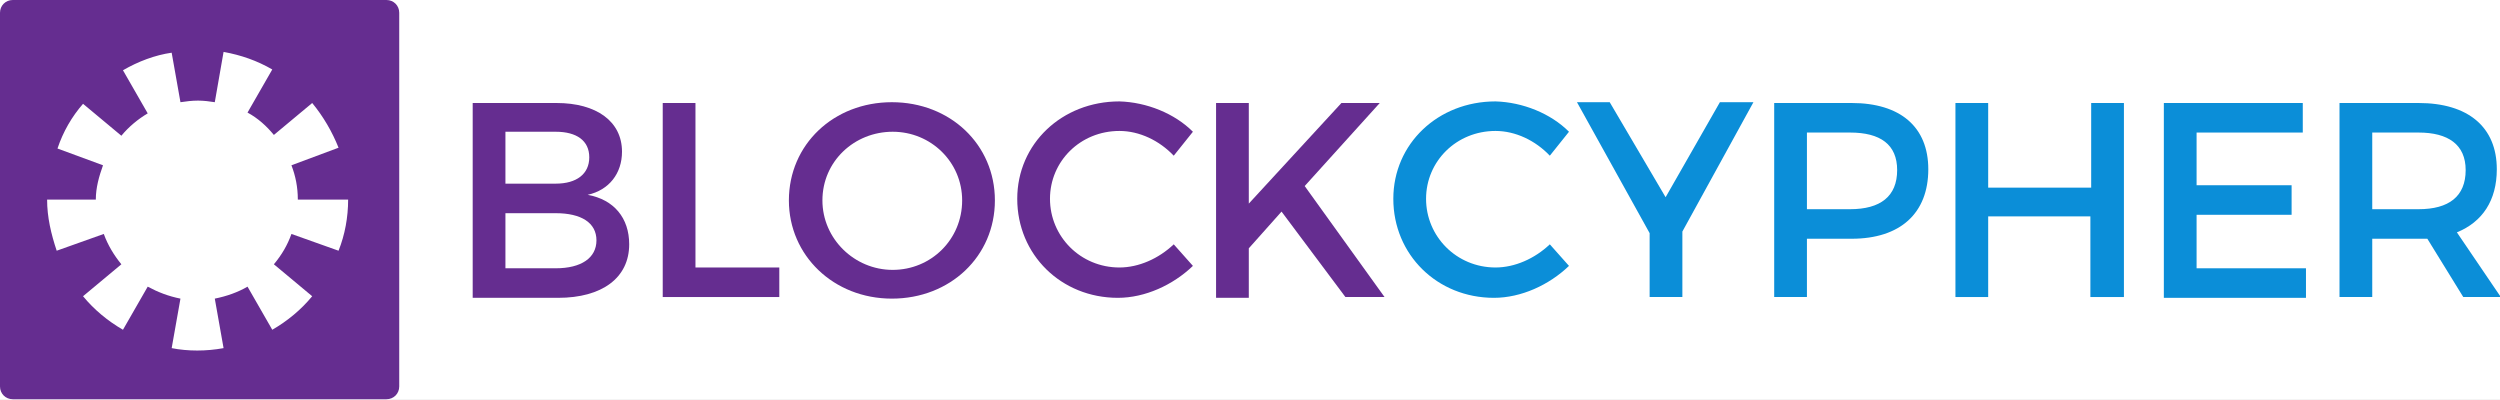
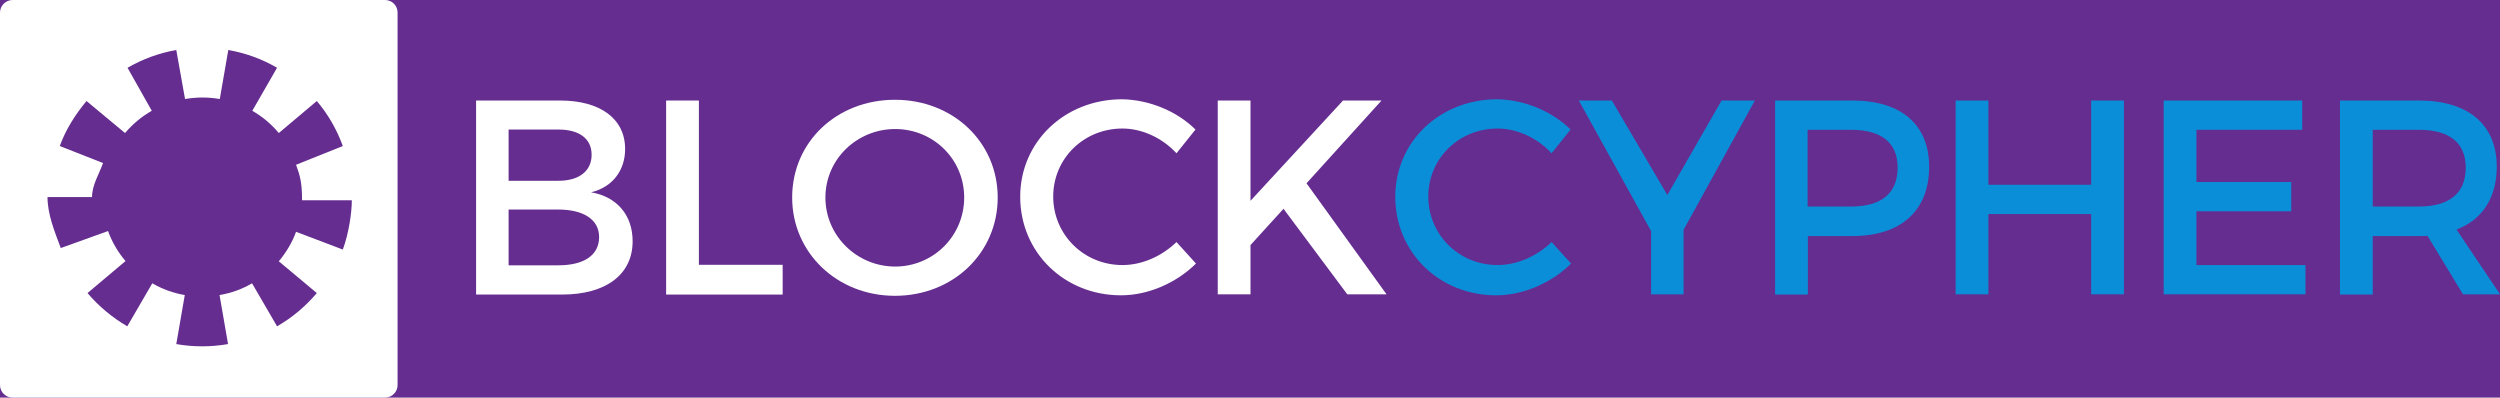
- <svg xmlns="http://www.w3.org/2000/svg" version="1.1" id="Layer_1" x="0px" y="0px" viewBox="0 0 313.1 50" enable-background="new 0 0 313.1 50" xml:space="preserve">
+ <svg xmlns="http://www.w3.org/2000/svg" version="1.1" id="Layer_1" x="0px" y="0px" viewBox="0 0 999.8 159" enable-background="new 0 0 999.8 159" xml:space="preserve">
  <g>
-     <rect fill="white" width="100%" height="100%" />
-     <path fill="#652D90" d="M50,1.6C50,0.7,49.3,0,48.4,0H1.6C0.7,0,0,0.7,0,1.6v46.8C0,49.3,0.7,50,1.6,50h46.8c0.9,0,1.6-0.7,1.6-1.6   V1.6z M42.4,31.4l-5.9-2.1c-0.5,1.4-1.2,2.6-2.2,3.8l4.8,4c-1.4,1.7-3.1,3.1-5,4.2l-3.1-5.4c-1.2,0.7-2.6,1.2-4.1,1.5l1.1,6.2   c-1.1,0.2-2.2,0.3-3.3,0.3c-1.1,0-2.2-0.1-3.2-0.3l1.1-6.2c-1.5-0.3-2.8-0.8-4.1-1.5l-3.1,5.4c-1.9-1.1-3.6-2.5-5-4.2l4.8-4   c-0.9-1.1-1.7-2.4-2.2-3.8l-5.9,2.1c-0.7-2.1-1.2-4.2-1.2-6.4l6.1,0c0,0,0,0,0,0c0-1.5,0.4-2.9,0.9-4.3l-5.7-2.1   c0.7-2.1,1.8-4,3.2-5.6l4.8,4c0.9-1.1,2.1-2.1,3.3-2.8l-3.1-5.4c1.9-1.1,4-1.9,6.1-2.2l1.1,6.2c0.7-0.1,1.4-0.2,2.2-0.2   c0.7,0,1.5,0.1,2.1,0.2L28,6.5c2.2,0.4,4.2,1.1,6.1,2.2l-3.1,5.4c1.3,0.7,2.4,1.7,3.3,2.8l4.8-4c1.4,1.7,2.5,3.6,3.3,5.6l-5.9,2.2   c0.5,1.3,0.8,2.7,0.8,4.3h6.3C43.6,27.2,43.2,29.4,42.4,31.4z" />
-     <path fill="#652D90" d="M69.7,12.9c5,0,8.2,2.3,8.2,6.1c0,2.7-1.6,4.8-4.3,5.4c3.3,0.6,5.2,2.9,5.2,6.2c0,4.2-3.4,6.7-8.9,6.7H59.2   V12.9H69.7z M63.3,23h6.3c2.6,0,4.2-1.2,4.2-3.3s-1.6-3.2-4.2-3.2h-6.3V23z M63.3,33.6h6.3c3.2,0,5.1-1.3,5.1-3.5   c0-2.2-1.9-3.4-5.1-3.4h-6.3V33.6z" />
-     <path fill="#652D90" d="M97.6,33.5v3.7H83V12.9h4.1v20.6H97.6z" />
-     <path fill="#652D90" d="M124.6,25.1c0,7-5.6,12.3-12.9,12.3c-7.3,0-12.9-5.4-12.9-12.3c0-7,5.6-12.3,12.9-12.3   C119,12.8,124.6,18.1,124.6,25.1z M103,25.1c0,4.8,4,8.7,8.8,8.7c4.8,0,8.7-3.8,8.7-8.7c0-4.8-3.9-8.6-8.7-8.6   C107,16.5,103,20.2,103,25.1z" />
-     <path fill="#652D90" d="M149.4,16.5l-2.4,3c-1.8-1.9-4.3-3.1-6.8-3.1c-4.9,0-8.7,3.8-8.7,8.5s3.8,8.6,8.7,8.6   c2.4,0,4.9-1.1,6.8-2.9l2.4,2.7c-2.5,2.4-6,4-9.4,4c-7.1,0-12.6-5.4-12.6-12.4c0-6.9,5.6-12.2,12.8-12.2   C143.6,12.8,147.1,14.2,149.4,16.5z" />
-     <path fill="#652D90" d="M160.5,26.5l-4.1,4.6v6.2h-4.1V12.9h4.1v12.6L168,12.9h4.8l-9.4,10.4l10,13.9h-4.9L160.5,26.5z" />
-     <path fill="#0B8ED8" d="M196.5,16.5l-2.4,3c-1.8-1.9-4.3-3.1-6.8-3.1c-4.9,0-8.7,3.8-8.7,8.5s3.8,8.6,8.7,8.6   c2.4,0,4.9-1.1,6.8-2.9l2.4,2.7c-2.5,2.4-6,4-9.4,4c-7.1,0-12.6-5.4-12.6-12.4c0-6.9,5.6-12.2,12.8-12.2   C190.7,12.8,194.2,14.2,196.5,16.5z" />
-     <path fill="#0B8ED8" d="M210.7,37.2h-4.1v-8l-9.1-16.4h4.1l7,11.9l6.8-11.9h4.2l-8.9,16.2V37.2z" />
-     <path fill="#0B8ED8" d="M231.9,12.9c6.1,0,9.6,3,9.6,8.3c0,5.5-3.5,8.7-9.6,8.7h-5.6v7.3h-4.1V12.9H231.9z M226.3,26.2h5.4   c3.8,0,5.9-1.6,5.9-4.9c0-3.2-2.1-4.7-5.9-4.7h-5.4V26.2z" />
-     <path fill="#0B8ED8" d="M261.8,37.2V27.1H249v10.1h-4.1V12.9h4.1v10.6h12.9V12.9h4.1v24.3H261.8z" />
-     <path fill="#0B8ED8" d="M275.1,16.6v6.6h11.9v3.7h-11.9v6.7h13.7v3.7H271V12.9h17.4v3.7H275.1z" />
-     <path fill="#0B8ED8" d="M304,29.9c-0.3,0-0.7,0-1.1,0h-5.8v7.3h-4.1V12.9h9.9c6.2,0,9.8,3,9.8,8.3c0,3.9-1.8,6.6-5,7.9l5.5,8.1   h-4.7L304,29.9z M302.9,26.2c3.8,0,5.9-1.6,5.9-4.9c0-3.2-2.2-4.7-5.9-4.7h-5.8v9.6H302.9z" />
+     <rect fill="#652D90" width="100%" height="100%" />
+     <path fill="#FFFFFF" d="M159,5c0-2.8-2.3-5-5-5H5C2.3,0,0,2.3,0,5V154c0,2.8,2.3,5,5,5H154c2.8,0,5-2.3,5-5V5z M137.1,99.8   l-18.7-7.1c-1.6,4.4-4,8.3-6.9,11.8l15.2,12.7c-4.5,5.3-9.8,9.8-15.9,13.3l-10-17.2c-3.9,2.3-8.3,3.9-13,4.7l3.4,19.6   c-3.4,0.6-6.9,0.9-10.4,0.9c-3.5,0-6.9-0.3-10.3-0.9l3.4-19.6c-4.7-0.8-9-2.4-13-4.7l-10,17.2c-6-3.5-11.4-8-15.9-13.3l15.2-12.8   c-3-3.5-5.4-7.6-7-12l-18.9,6.8c-2.4-6.5-5.3-13.4-5.3-20.4l17.8,0c0,0,0,0,0,0c0-4.8,2.9-9.3,4.4-13.6l-17.3-6.8   c2.4-6.6,6.2-12.6,10.7-18l15.4,12.8c3-3.5,6.6-6.6,10.7-8.9L51,27.1c6.1-3.5,12.6-5.9,19.5-7.1L74,39.6c2.3-0.4,4.6-0.6,7-0.6   c2.3,0,4.6,0.2,6.9,0.6l3.4-19.6c6.9,1.2,13.5,3.6,19.5,7.1l-9.9,17.2c4,2.3,7.6,5.3,10.6,8.9l15.2-12.8c4.5,5.3,8,11.4,10.4,18   l-18.7,7.5c1.5,4.2,2.4,6.8,2.4,14.2h19.9C140.7,85,139.5,93.3,137.1,99.8z" />
+     <path fill="#FFFFFF" d="M224,40.2c16.1,0,26,7.3,26,19.4c0,8.7-5.2,15.3-13.6,17.3c10.4,1.8,16.6,9.2,16.6,19.6   c0,13.3-10.7,21.3-28.2,21.3h-34.4V40.2H224z M203.4,72.3h19.9c8.3,0,13.3-3.9,13.3-10.4c0-6.5-5-10.1-13.3-10.1h-19.9V72.3z    M203.4,106.1h19.9c10.2,0,16.3-4,16.3-11.3c0-6.9-6.1-11-16.3-11h-19.9V106.1z" />
+     <path fill="#FFFFFF" d="M313,105.9v11.9h-46.6V40.2h13.1v65.7H313z" />
+     <path fill="#FFFFFF" d="M399,79c0,22.2-17.9,39.3-41.1,39.3c-23.1,0-41.1-17.2-41.1-39.3c0-22.3,17.9-39.1,41.1-39.1   C381.1,39.9,399,56.8,399,79z M330.1,79c0,15.4,12.7,27.6,27.9,27.6c15.2,0,27.6-12.2,27.6-27.6c0-15.4-12.4-27.4-27.6-27.4   C342.8,51.6,330.1,63.6,330.1,79z" />
+     <path fill="#FFFFFF" d="M478.1,51.8l-7.6,9.5c-5.6-6.1-13.7-9.9-21.6-9.9c-15.5,0-27.7,12-27.7,27.2s12.2,27.4,27.7,27.4   c7.8,0,15.7-3.5,21.6-9.2l7.8,8.6c-7.9,7.8-19.1,12.7-30,12.7c-22.7,0-40.3-17.2-40.3-39.4c0-22,17.8-39,40.8-39   C459.6,39.9,470.6,44.4,478.1,51.8z" />
+     <path fill="#FFFFFF" d="M513.3,83.5L500.1,98v19.7h-13.1V40.2h13.1v40.1l37-40.1h15.4l-30,33.1l32,44.4h-15.7L513.3,83.5z" />
+     <path fill="#0B8ED8" d="M628.1,51.8l-7.6,9.5c-5.6-6.1-13.7-9.9-21.6-9.9c-15.5,0-27.7,12-27.7,27.2s12.2,27.4,27.7,27.4   c7.8,0,15.7-3.5,21.6-9.2l7.8,8.6c-7.9,7.8-19.1,12.7-30,12.7c-22.7,0-40.3-17.2-40.3-39.4c0-22,17.8-39,40.8-39   C609.6,39.9,620.6,44.4,628.1,51.8z" />
+     <path fill="#0B8ED8" d="M673.3,117.7h-13V92.4l-28.9-52.2h13.2L666.8,78l21.7-37.8h13.3l-28.5,51.7V117.7z" />
+     <path fill="#0B8ED8" d="M740.8,40.2c19.5,0,30.7,9.6,30.7,26.5c0,17.5-11.2,27.7-30.7,27.7h-17.8v23.4h-13.1V40.2H740.8z    M722.9,82.6h17.3c12,0,18.7-5.1,18.7-15.6c0-10.2-6.8-15.1-18.7-15.1h-17.3V82.6z" />
+     <path fill="#0B8ED8" d="M836.3,117.7V85.6h-41.1v32.1h-13.1V40.2h13.1v33.7h41.1V40.2h13.1v77.5H836.3z" />
+     <path fill="#0B8ED8" d="M878.4,51.9v20.9h37.9v11.7h-37.9V106h43.6v11.7h-56.7V40.2h55.4v11.7H878.4z" />
+     <path fill="#0B8ED8" d="M970.8,94.3c-1.1,0.1-2.3,0.1-3.5,0.1h-18.4v23.4h-13.1V40.2h31.5c19.8,0,31.2,9.6,31.2,26.5   c0,12.4-5.8,21.2-16.1,25.1l17.4,25.9H985L970.8,94.3z M967.3,82.6c12,0,18.8-5.1,18.8-15.6c0-10.2-6.9-15.1-18.8-15.1h-18.4v30.7   H967.3z" />
  </g>
</svg>
